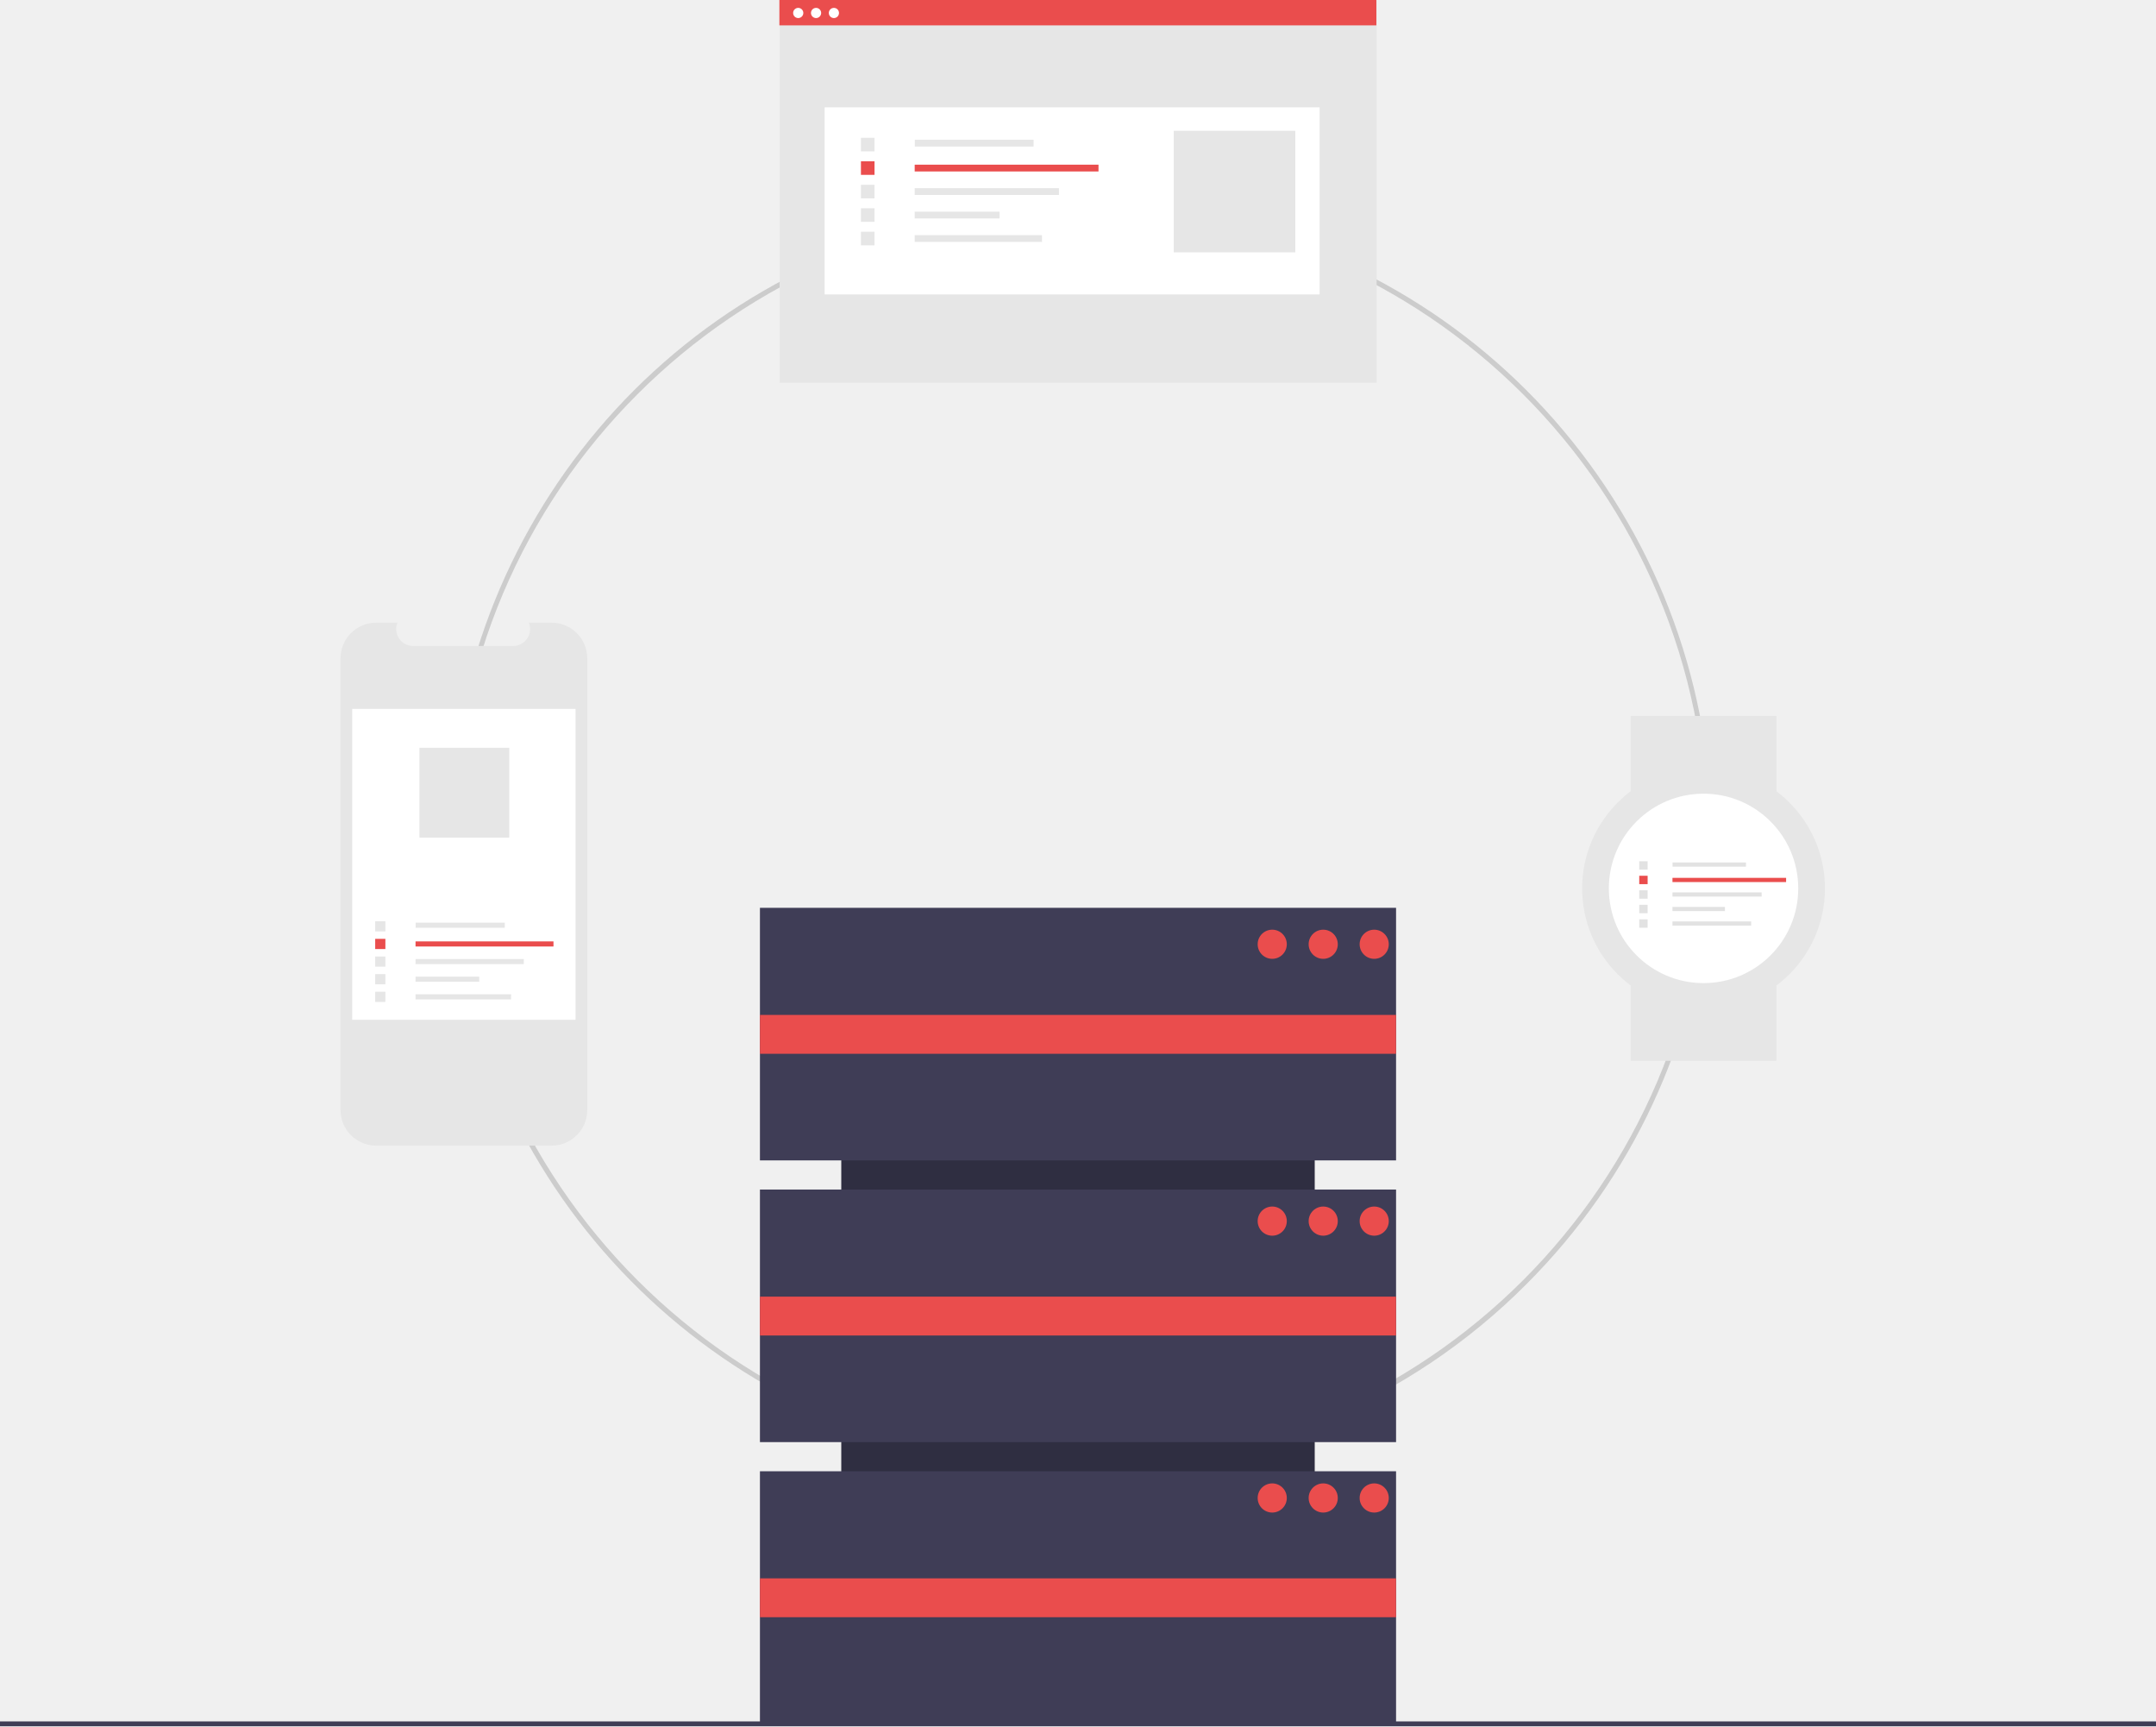
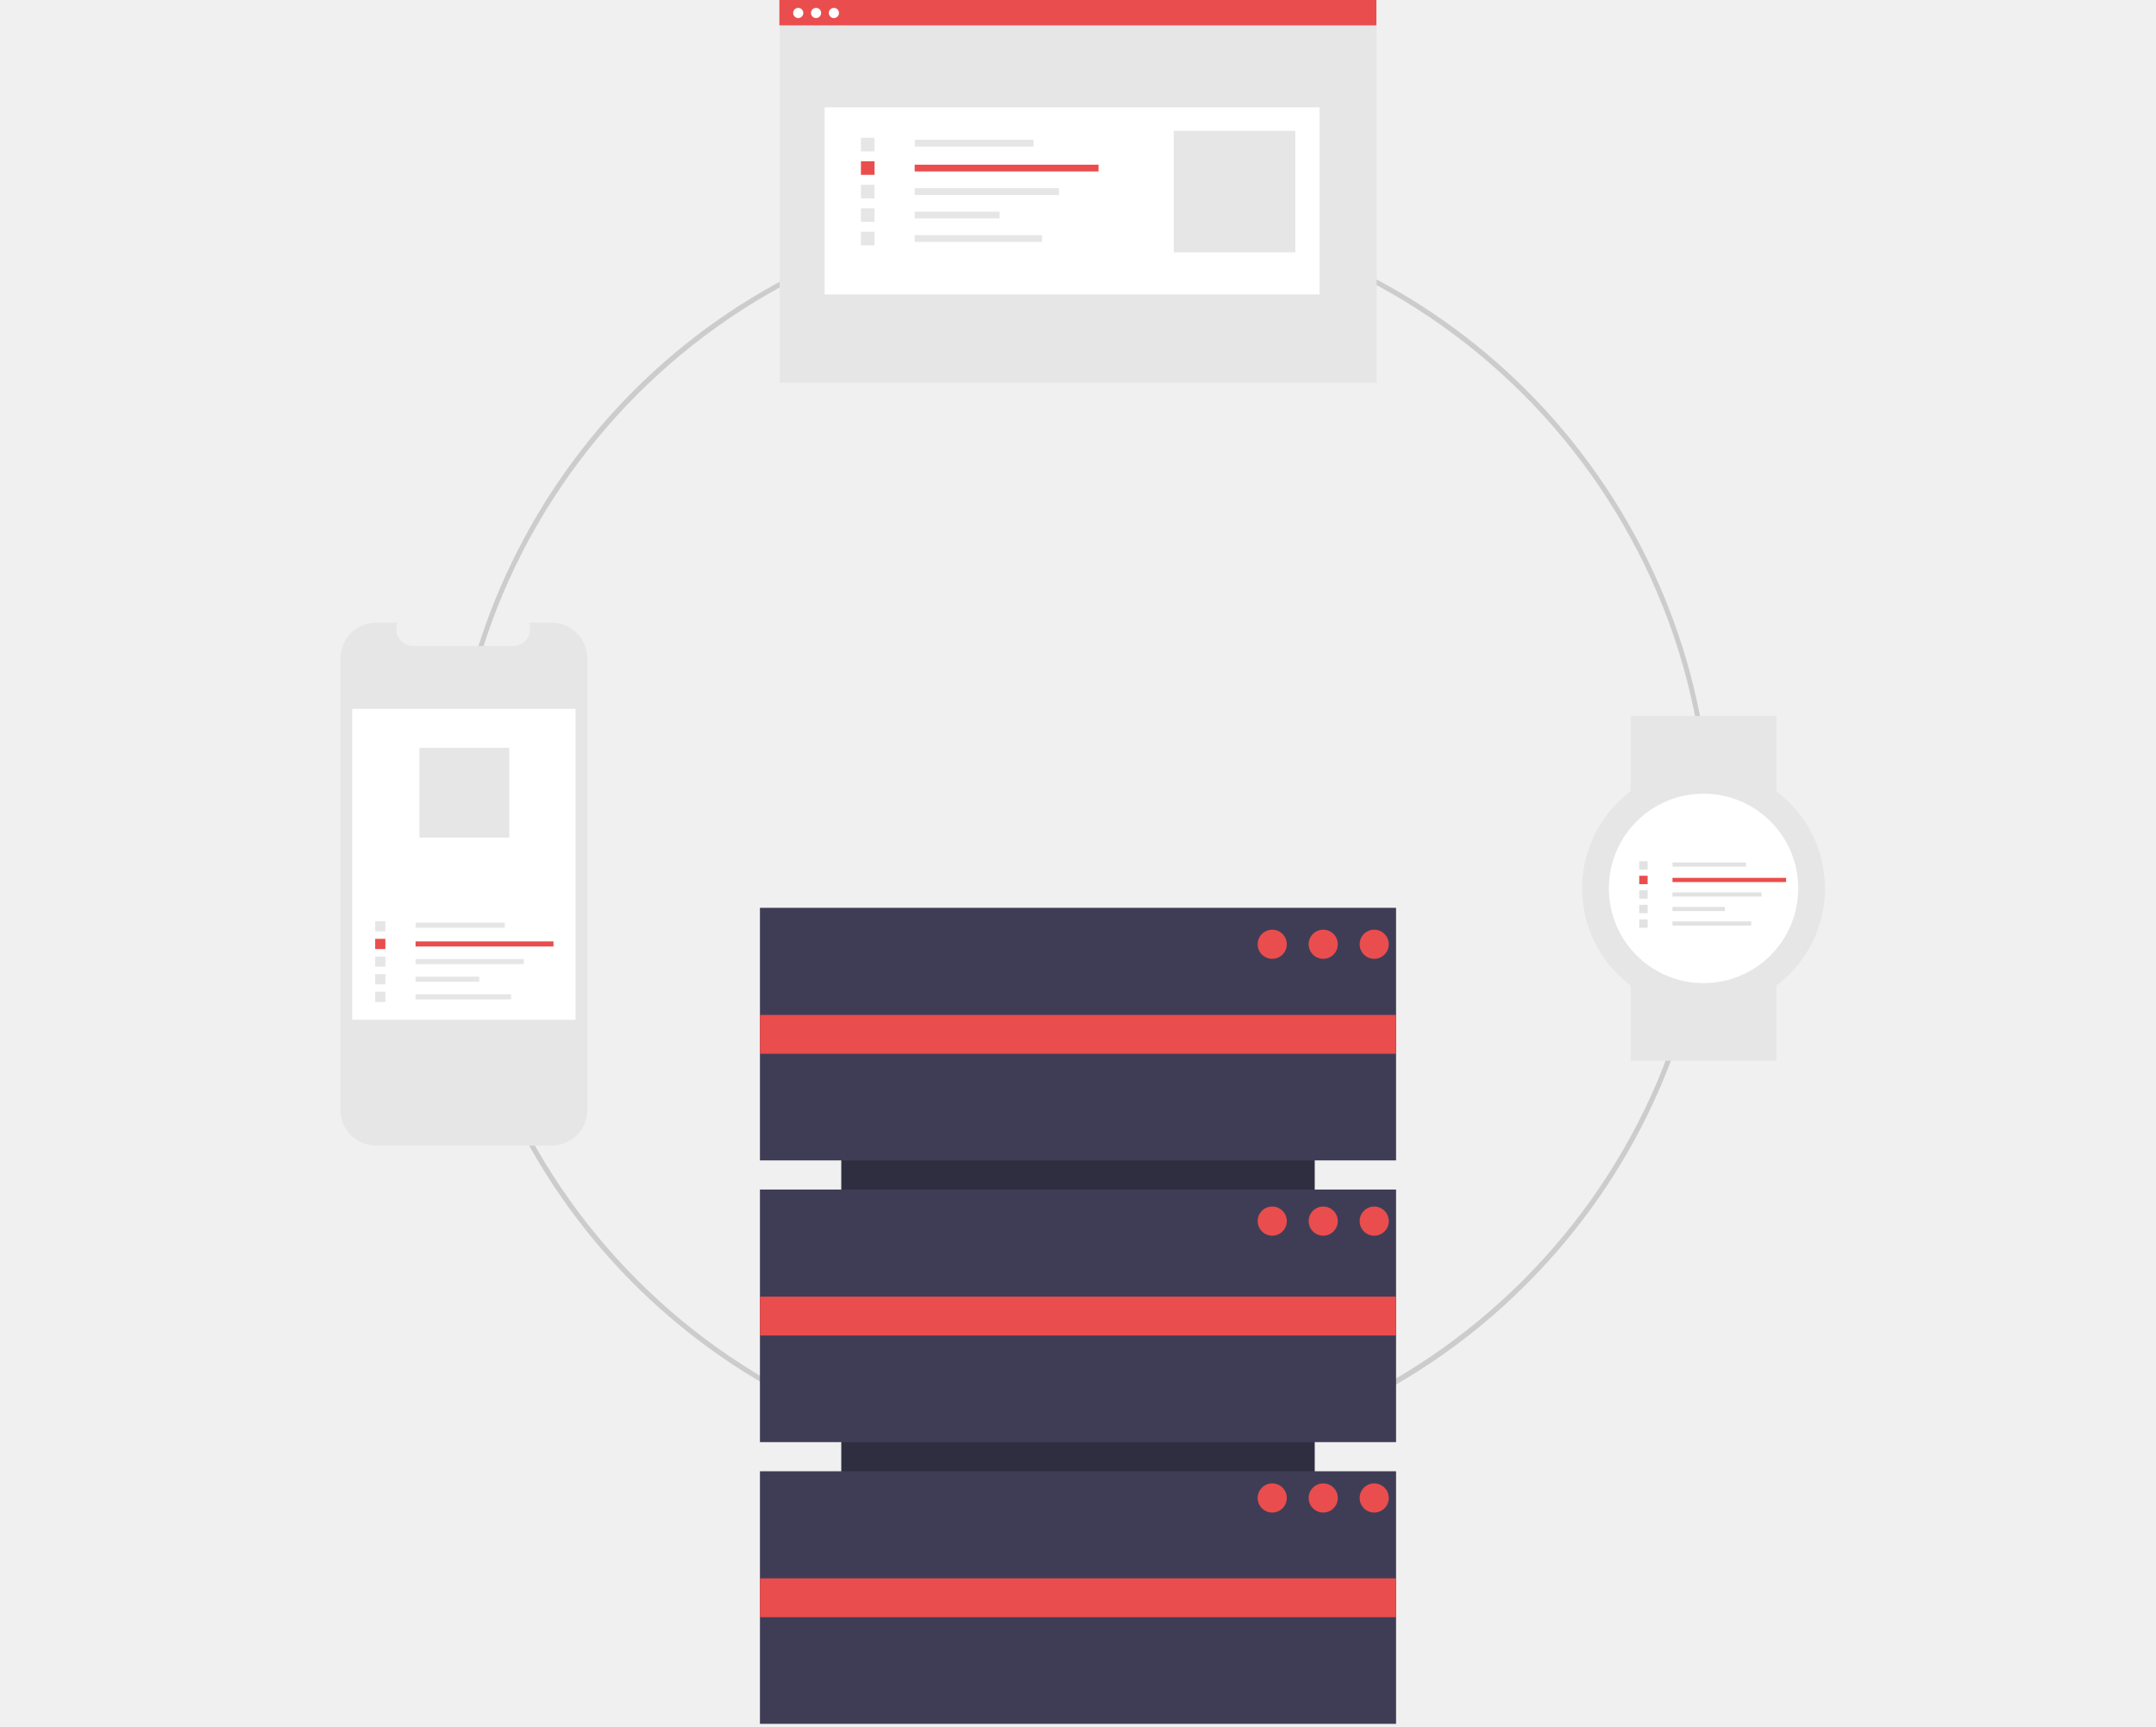
- <svg xmlns="http://www.w3.org/2000/svg" width="888" height="710.807" viewBox="0 0 888 710.807" role="img" artist="Katerina Limpitsouni" source="https://undraw.co/">
-   <path d="M600.936,699.404a260.064,260.064,0,1,1,183.894-76.171A258.365,258.365,0,0,1,600.936,699.404Zm0-518.129c-142.297,0-258.064,115.768-258.064,258.065s115.768,258.064,258.064,258.064S859,581.637,859,439.34,743.232,181.275,600.936,181.275Z" transform="translate(-156 -94.59648)" fill="#ccc" />
-   <rect x="469" y="509.904" width="262" height="195" transform="translate(1051.404 -87.19257) rotate(90)" fill="#2f2e41" />
-   <rect x="313" y="373.807" width="262" height="104" fill="#3f3d56" />
-   <rect x="313" y="489.807" width="262" height="104" fill="#3f3d56" />
-   <rect x="313" y="605.807" width="262" height="104" fill="#3f3d56" />
-   <rect x="313" y="417.904" width="262" height="16" fill="#ea4d4d" />
-   <rect x="313" y="533.904" width="262" height="16" fill="#ea4d4d" />
-   <rect x="313" y="649.904" width="262" height="16" fill="#ea4d4d" />
-   <circle cx="524" cy="388.807" r="6" fill="#ea4d4d" />
-   <circle cx="545" cy="388.807" r="6" fill="#ea4d4d" />
-   <circle cx="566" cy="388.807" r="6" fill="#ea4d4d" />
-   <circle cx="524" cy="502.807" r="6" fill="#ea4d4d" />
-   <circle cx="545" cy="502.807" r="6" fill="#ea4d4d" />
-   <circle cx="566" cy="502.807" r="6" fill="#ea4d4d" />
-   <circle cx="524" cy="616.807" r="6" fill="#ea4d4d" />
-   <circle cx="545" cy="616.807" r="6" fill="#ea4d4d" />
-   <circle cx="566" cy="616.807" r="6" fill="#ea4d4d" />
-   <rect y="708.807" width="888" height="2" fill="#3f3d56" />
-   <path d="M397.879,365.661v185.992a14.675,14.675,0,0,1-14.672,14.672H310.928a14.677,14.677,0,0,1-14.678-14.672V365.661a14.677,14.677,0,0,1,14.678-14.672h8.768a6.978,6.978,0,0,0,6.455,9.606h41.208a6.978,6.978,0,0,0,6.455-9.606h9.392A14.675,14.675,0,0,1,397.879,365.661Z" transform="translate(-156 -94.59648)" fill="#e6e6e6" />
-   <rect x="145.064" y="291.91" width="92" height="128" fill="#fff" />
-   <rect x="171.186" y="379.927" width="36.72" height="2.098" fill="#e6e6e6" />
-   <rect x="171.149" y="387.632" width="56.817" height="2.098" fill="#ea4d4d" />
-   <rect x="171.149" y="394.89" width="44.588" height="2.098" fill="#e6e6e6" />
-   <rect x="171.149" y="402.149" width="26.228" height="2.098" fill="#e6e6e6" />
-   <rect x="171.149" y="409.407" width="39.343" height="2.098" fill="#e6e6e6" />
-   <rect x="154.533" y="379.324" width="4.197" height="4.197" fill="#e6e6e6" />
-   <rect x="154.533" y="386.582" width="4.197" height="4.197" fill="#ea4d4d" />
-   <rect x="154.533" y="393.841" width="4.197" height="4.197" fill="#e6e6e6" />
-   <rect x="154.533" y="401.1" width="4.197" height="4.197" fill="#e6e6e6" />
-   <rect x="154.533" y="408.358" width="4.197" height="4.197" fill="#e6e6e6" />
-   <rect x="172.751" y="307.91" width="36.998" height="36.998" fill="#e6e6e6" />
-   <rect x="321.111" y="0.139" width="245.884" height="157.475" fill="#e6e6e6" />
-   <rect x="339.647" y="44.195" width="203.861" height="77.035" fill="#fff" />
-   <rect x="376.789" y="57.542" width="48.927" height="2.796" fill="#e6e6e6" />
-   <rect x="376.74" y="67.807" width="75.705" height="2.796" fill="#ea4d4d" />
-   <rect x="376.74" y="77.479" width="59.411" height="2.796" fill="#e6e6e6" />
-   <rect x="376.74" y="87.151" width="34.948" height="2.796" fill="#e6e6e6" />
-   <rect x="376.74" y="96.822" width="52.422" height="2.796" fill="#e6e6e6" />
-   <rect x="354.601" y="56.738" width="5.592" height="5.592" fill="#e6e6e6" />
-   <rect x="354.601" y="66.409" width="5.592" height="5.592" fill="#ea4d4d" />
-   <rect x="354.601" y="76.081" width="5.592" height="5.592" fill="#e6e6e6" />
-   <rect x="354.601" y="85.753" width="5.592" height="5.592" fill="#e6e6e6" />
-   <rect x="354.601" y="95.424" width="5.592" height="5.592" fill="#e6e6e6" />
-   <rect x="483.445" y="53.847" width="50.059" height="50.059" fill="#e6e6e6" />
-   <rect x="321.006" width="245.884" height="10.446" fill="#ea4d4d" />
-   <circle cx="328.768" cy="5.341" r="2.097" fill="#fff" />
-   <circle cx="336.117" cy="5.341" r="2.097" fill="#fff" />
-   <circle cx="343.466" cy="5.341" r="2.097" fill="#fff" />
-   <rect x="671.648" y="294.807" width="60" height="31" fill="#e6e6e6" />
-   <rect x="671.648" y="405.807" width="60" height="31" fill="#e6e6e6" />
-   <circle cx="701.648" cy="365.807" r="50" fill="#e6e6e6" />
-   <circle cx="701.648" cy="365.807" r="39" fill="#fff" />
-   <rect x="688.877" y="355.122" width="30.247" height="1.728" fill="#e2e2e2" />
-   <rect x="688.846" y="361.468" width="46.802" height="1.728" fill="#ea4d4d" />
-   <rect x="688.846" y="367.447" width="36.728" height="1.728" fill="#e2e2e2" />
-   <rect x="688.846" y="373.426" width="21.605" height="1.728" fill="#e2e2e2" />
-   <rect x="688.846" y="379.405" width="32.407" height="1.728" fill="#e2e2e2" />
-   <rect x="675.16" y="354.625" width="3.457" height="3.457" fill="#e2e2e2" />
-   <rect x="675.16" y="360.604" width="3.457" height="3.457" fill="#ea4d4d" />
-   <rect x="675.16" y="366.583" width="3.457" height="3.457" fill="#e2e2e2" />
-   <rect x="675.16" y="372.562" width="3.457" height="3.457" fill="#e2e2e2" />
-   <rect x="675.16" y="378.541" width="3.457" height="3.457" fill="#e2e2e2" />
+ <svg xmlns="http://www.w3.org/2000/svg" width="888" height="710.807" viewBox="0 0 888 710.807" role="img" artist="Katerina Limpitsouni" source="https://undraw.co/" version="1.1" id="svg54">
+   <defs id="defs54" />
+   <path d="M600.936,699.404a260.064,260.064,0,1,1,183.894-76.171A258.365,258.365,0,0,1,600.936,699.404Zm0-518.129c-142.297,0-258.064,115.768-258.064,258.065s115.768,258.064,258.064,258.064S859,581.637,859,439.34,743.232,181.275,600.936,181.275Z" transform="translate(-156 -94.59648)" fill="#ccc" id="path1" />
+   <rect x="469" y="509.904" width="262" height="195" transform="translate(1051.404 -87.19257) rotate(90)" fill="#2f2e41" id="rect1" />
+   <rect x="313" y="373.807" width="262" height="104" fill="#3f3d56" id="rect2" />
+   <rect x="313" y="489.807" width="262" height="104" fill="#3f3d56" id="rect3" />
+   <rect x="313" y="605.807" width="262" height="104" fill="#3f3d56" id="rect4" />
+   <rect x="313" y="417.904" width="262" height="16" fill="#ea4d4d" id="rect5" />
+   <rect x="313" y="533.904" width="262" height="16" fill="#ea4d4d" id="rect6" />
+   <rect x="313" y="649.904" width="262" height="16" fill="#ea4d4d" id="rect7" />
+   <circle cx="524" cy="388.807" r="6" fill="#ea4d4d" id="circle7" />
+   <circle cx="545" cy="388.807" r="6" fill="#ea4d4d" id="circle8" />
+   <circle cx="566" cy="388.807" r="6" fill="#ea4d4d" id="circle9" />
+   <circle cx="524" cy="502.807" r="6" fill="#ea4d4d" id="circle10" />
+   <circle cx="545" cy="502.807" r="6" fill="#ea4d4d" id="circle11" />
+   <circle cx="566" cy="502.807" r="6" fill="#ea4d4d" id="circle12" />
+   <circle cx="524" cy="616.807" r="6" fill="#ea4d4d" id="circle13" />
+   <circle cx="545" cy="616.807" r="6" fill="#ea4d4d" id="circle14" />
+   <circle cx="566" cy="616.807" r="6" fill="#ea4d4d" id="circle15" />
+   <path d="M397.879,365.661v185.992a14.675,14.675,0,0,1-14.672,14.672H310.928a14.677,14.677,0,0,1-14.678-14.672V365.661a14.677,14.677,0,0,1,14.678-14.672h8.768a6.978,6.978,0,0,0,6.455,9.606h41.208a6.978,6.978,0,0,0,6.455-9.606h9.392A14.675,14.675,0,0,1,397.879,365.661Z" transform="translate(-156 -94.59648)" fill="#e6e6e6" id="path15" />
+   <rect x="145.064" y="291.91" width="92" height="128" fill="#fff" id="rect16" />
+   <rect x="171.186" y="379.927" width="36.72" height="2.098" fill="#e6e6e6" id="rect17" />
+   <rect x="171.149" y="387.632" width="56.817" height="2.098" fill="#ea4d4d" id="rect18" />
+   <rect x="171.149" y="394.89" width="44.588" height="2.098" fill="#e6e6e6" id="rect19" />
+   <rect x="171.149" y="402.149" width="26.228" height="2.098" fill="#e6e6e6" id="rect20" />
+   <rect x="171.149" y="409.407" width="39.343" height="2.098" fill="#e6e6e6" id="rect21" />
+   <rect x="154.533" y="379.324" width="4.197" height="4.197" fill="#e6e6e6" id="rect22" />
+   <rect x="154.533" y="386.582" width="4.197" height="4.197" fill="#ea4d4d" id="rect23" />
+   <rect x="154.533" y="393.841" width="4.197" height="4.197" fill="#e6e6e6" id="rect24" />
+   <rect x="154.533" y="401.1" width="4.197" height="4.197" fill="#e6e6e6" id="rect25" />
+   <rect x="154.533" y="408.358" width="4.197" height="4.197" fill="#e6e6e6" id="rect26" />
+   <rect x="172.751" y="307.91" width="36.998" height="36.998" fill="#e6e6e6" id="rect27" />
+   <rect x="321.111" y="0.139" width="245.884" height="157.475" fill="#e6e6e6" id="rect28" />
+   <rect x="339.647" y="44.195" width="203.861" height="77.035" fill="#fff" id="rect29" />
+   <rect x="376.789" y="57.542" width="48.927" height="2.796" fill="#e6e6e6" id="rect30" />
+   <rect x="376.74" y="67.807" width="75.705" height="2.796" fill="#ea4d4d" id="rect31" />
+   <rect x="376.74" y="77.479" width="59.411" height="2.796" fill="#e6e6e6" id="rect32" />
+   <rect x="376.74" y="87.151" width="34.948" height="2.796" fill="#e6e6e6" id="rect33" />
+   <rect x="376.74" y="96.822" width="52.422" height="2.796" fill="#e6e6e6" id="rect34" />
+   <rect x="354.601" y="56.738" width="5.592" height="5.592" fill="#e6e6e6" id="rect35" />
+   <rect x="354.601" y="66.409" width="5.592" height="5.592" fill="#ea4d4d" id="rect36" />
+   <rect x="354.601" y="76.081" width="5.592" height="5.592" fill="#e6e6e6" id="rect37" />
+   <rect x="354.601" y="85.753" width="5.592" height="5.592" fill="#e6e6e6" id="rect38" />
+   <rect x="354.601" y="95.424" width="5.592" height="5.592" fill="#e6e6e6" id="rect39" />
+   <rect x="483.445" y="53.847" width="50.059" height="50.059" fill="#e6e6e6" id="rect40" />
+   <rect x="321.006" width="245.884" height="10.446" fill="#ea4d4d" id="rect41" />
+   <circle cx="328.768" cy="5.341" r="2.097" fill="#fff" id="circle41" />
+   <circle cx="336.117" cy="5.341" r="2.097" fill="#fff" id="circle42" />
+   <circle cx="343.466" cy="5.341" r="2.097" fill="#fff" id="circle43" />
+   <rect x="671.648" y="294.807" width="60" height="31" fill="#e6e6e6" id="rect43" />
+   <rect x="671.648" y="405.807" width="60" height="31" fill="#e6e6e6" id="rect44" />
+   <circle cx="701.648" cy="365.807" r="50" fill="#e6e6e6" id="circle44" />
+   <circle cx="701.648" cy="365.807" r="39" fill="#fff" id="circle45" />
+   <rect x="688.877" y="355.122" width="30.247" height="1.728" fill="#e2e2e2" id="rect45" />
+   <rect x="688.846" y="361.468" width="46.802" height="1.728" fill="#ea4d4d" id="rect46" />
+   <rect x="688.846" y="367.447" width="36.728" height="1.728" fill="#e2e2e2" id="rect47" />
+   <rect x="688.846" y="373.426" width="21.605" height="1.728" fill="#e2e2e2" id="rect48" />
+   <rect x="688.846" y="379.405" width="32.407" height="1.728" fill="#e2e2e2" id="rect49" />
+   <rect x="675.16" y="354.625" width="3.457" height="3.457" fill="#e2e2e2" id="rect50" />
+   <rect x="675.16" y="360.604" width="3.457" height="3.457" fill="#ea4d4d" id="rect51" />
+   <rect x="675.16" y="366.583" width="3.457" height="3.457" fill="#e2e2e2" id="rect52" />
+   <rect x="675.16" y="372.562" width="3.457" height="3.457" fill="#e2e2e2" id="rect53" />
+   <rect x="675.16" y="378.541" width="3.457" height="3.457" fill="#e2e2e2" id="rect54" />
</svg>
